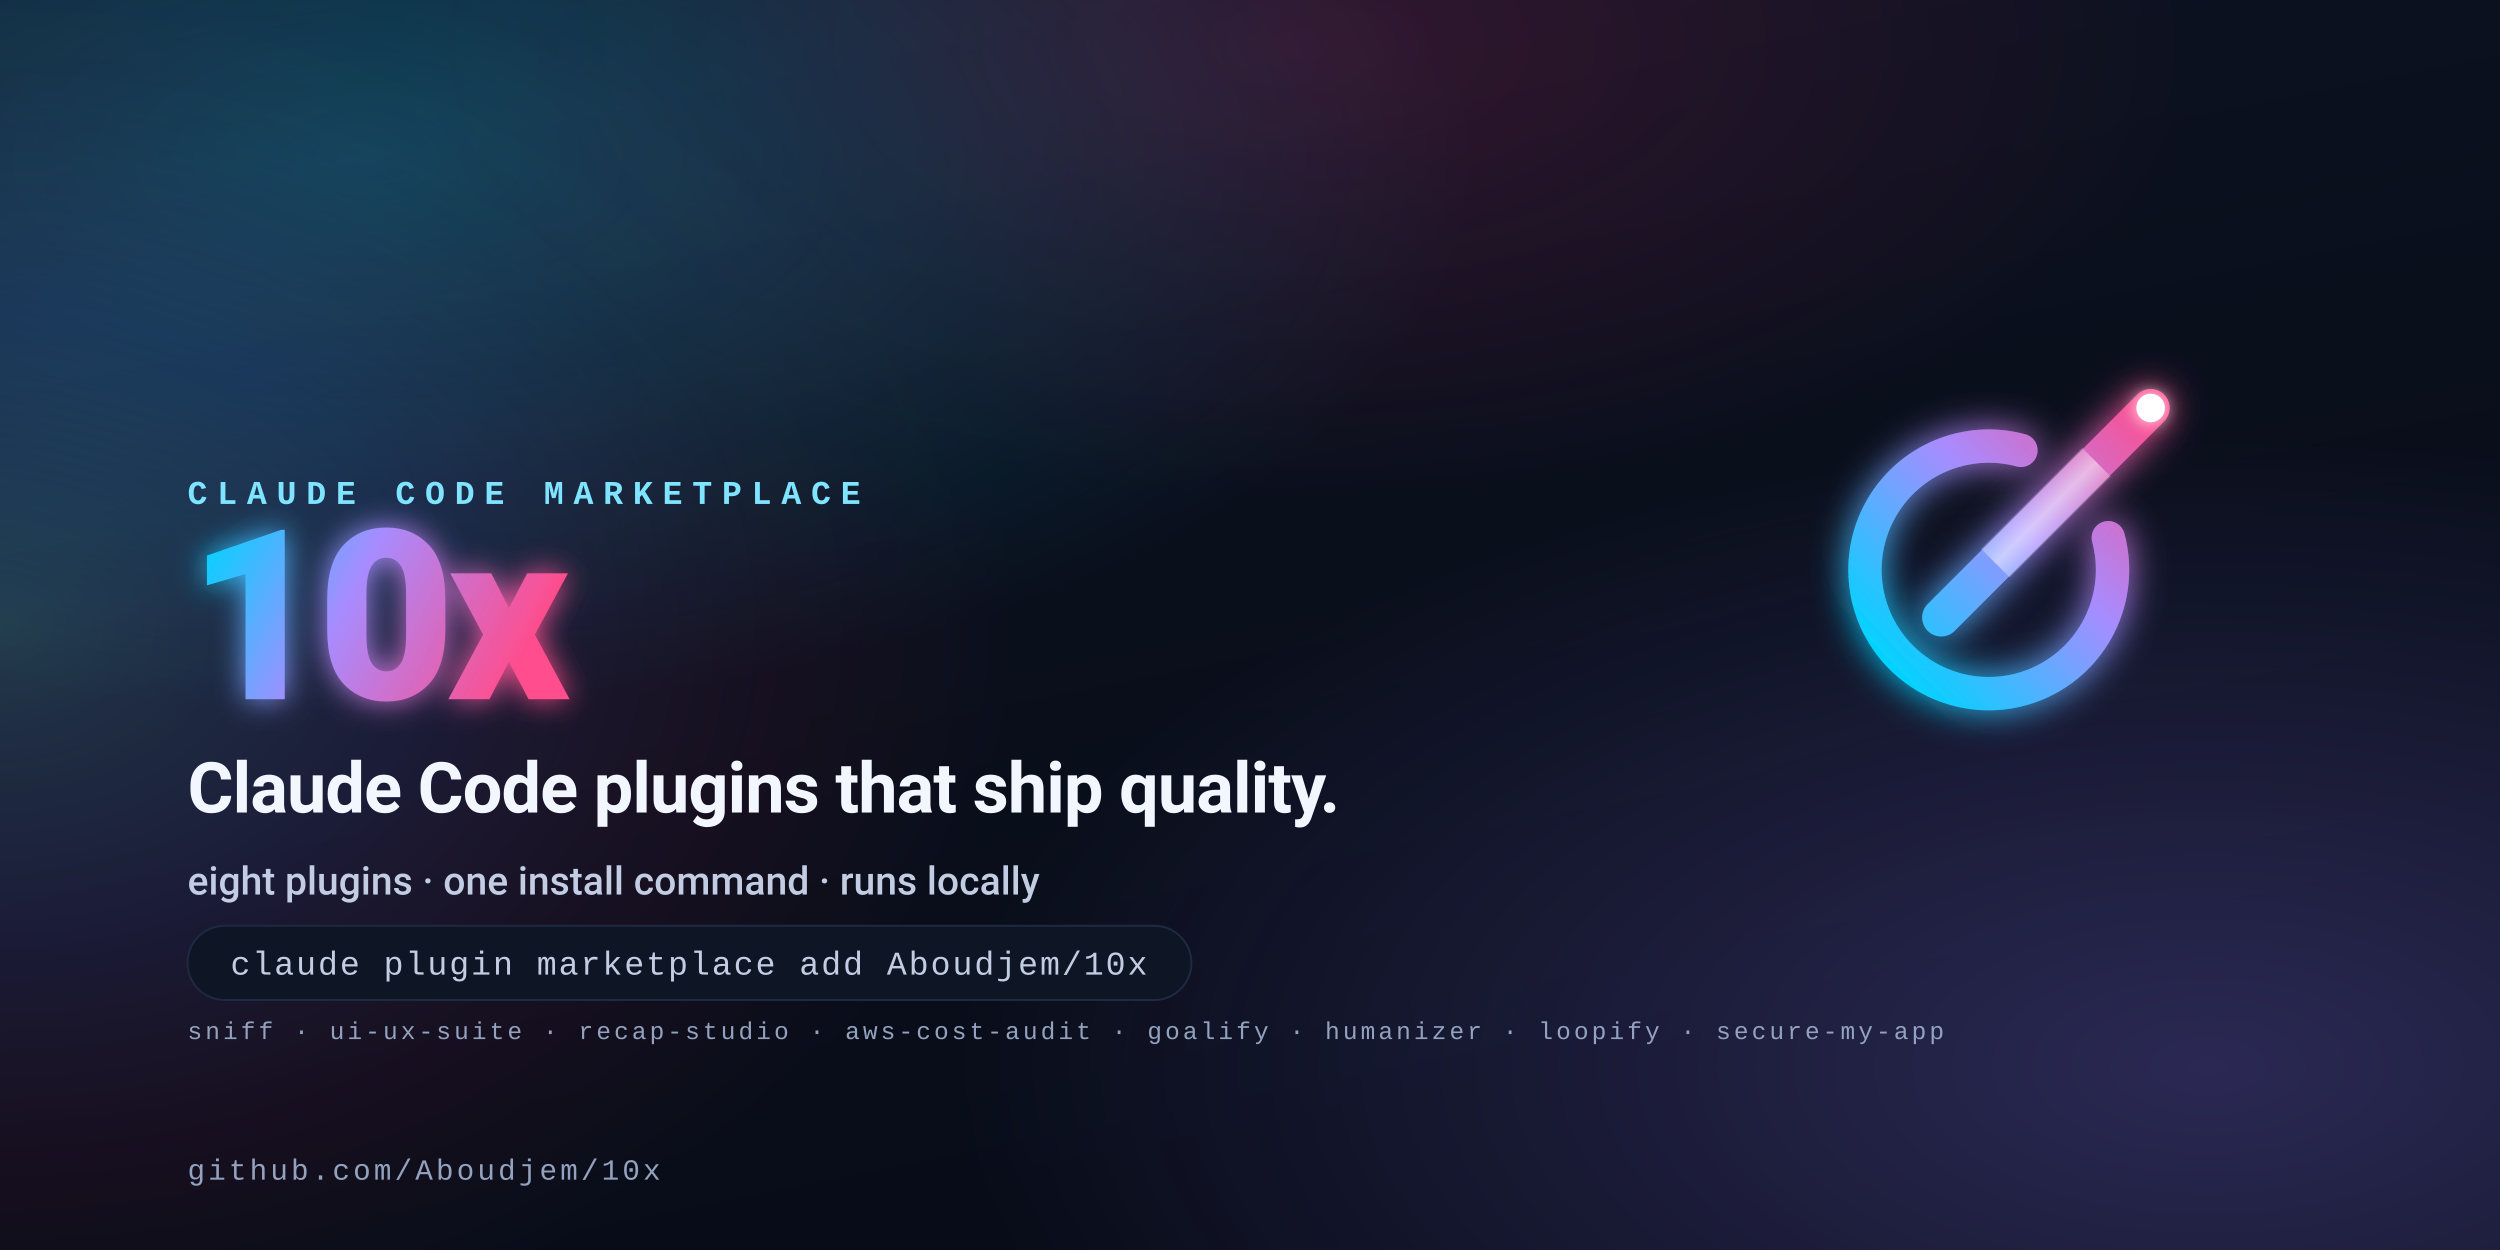
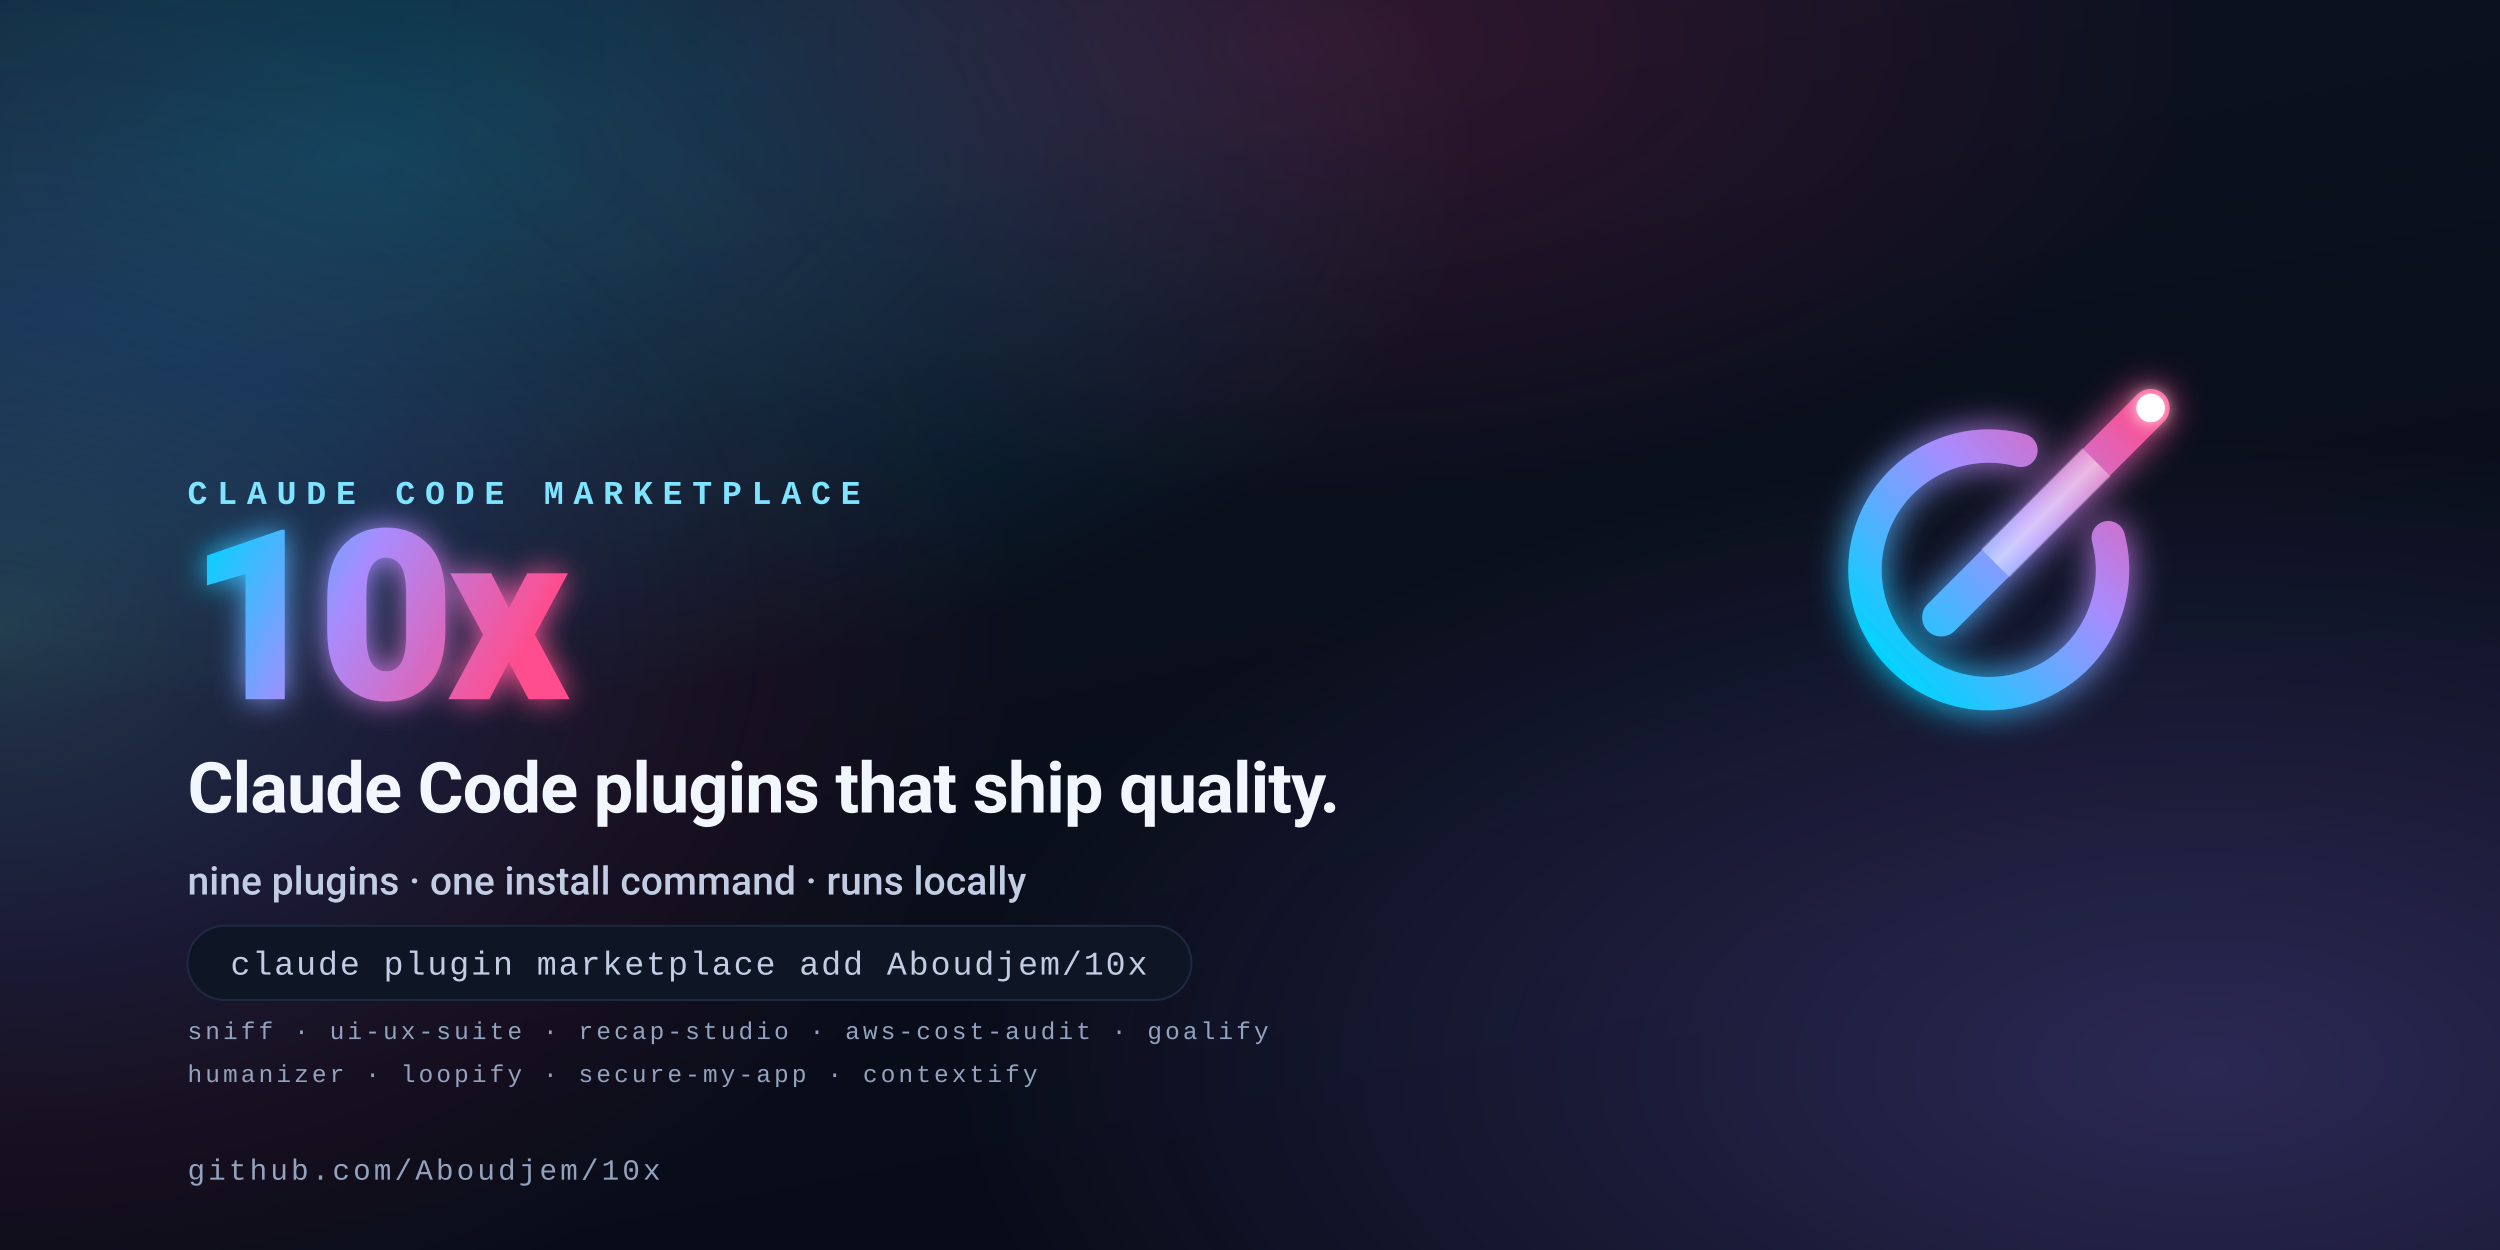
<svg xmlns="http://www.w3.org/2000/svg" viewBox="0 0 1280 640" fill="none" role="img" aria-label="10x: Claude Code plugins that ship quality.">
  <defs>
    <linearGradient id="tx-ground" x1="0" y1="0" x2="0.4" y2="1">
      <stop offset="0%" stop-color="#0D1424" />
      <stop offset="55%" stop-color="#0A0F1C" />
      <stop offset="100%" stop-color="#080C18" />
    </linearGradient>
    <radialGradient id="tx-bloomA" cx="0.15" cy="0.13" r="0.44">
      <stop offset="0%" stop-color="#00D4FF" stop-opacity="0.26" />
      <stop offset="100%" stop-color="#00D4FF" stop-opacity="0" />
    </radialGradient>
    <radialGradient id="tx-bloomB" cx="0.88" cy="0.85" r="0.50">
      <stop offset="0%" stop-color="#8E7BFF" stop-opacity="0.26" />
      <stop offset="100%" stop-color="#8E7BFF" stop-opacity="0" />
    </radialGradient>
    <radialGradient id="tx-bloomC" cx="0.52" cy="0.04" r="0.36">
      <stop offset="0%" stop-color="#FF2D78" stop-opacity="0.16" />
      <stop offset="100%" stop-color="#FF2D78" stop-opacity="0" />
    </radialGradient>
    <radialGradient id="tx-wash" cx="0.5" cy="0.5" r="0.5">
      <stop offset="0%" stop-color="#7FE4FF" stop-opacity="0.20" />
      <stop offset="42%" stop-color="#8E7BFF" stop-opacity="0.124" />
      <stop offset="76%" stop-color="#FF2D78" stop-opacity="0.046" />
      <stop offset="100%" stop-color="#FF2D78" stop-opacity="0" />
    </radialGradient>
    <clipPath id="tx-frame">
      <rect width="1280" height="640" />
    </clipPath>
    <linearGradient id="tx-ink" gradientUnits="userSpaceOnUse" x1="78" y1="178" x2="190" y2="70">
      <stop class="txk1" offset="0%" stop-color="#00D4FF" />
      <stop class="txk2" offset="52%" stop-color="#A78CFF" />
      <stop class="txk3" offset="100%" stop-color="#FF4D8D" />
    </linearGradient>
    <filter id="tx-glow" x="-45%" y="-45%" width="190%" height="190%">
      <feGaussianBlur stdDeviation="7.5" result="b" />
      <feMerge>
        <feMergeNode in="b" />
        <feMergeNode in="SourceGraphic" />
      </feMerge>
    </filter>
    <filter id="tx-glow-sm" x="-150%" y="-150%" width="400%" height="400%">
      <feGaussianBlur stdDeviation="3.6" result="b" />
      <feMerge>
        <feMergeNode in="b" />
        <feMergeNode in="SourceGraphic" />
      </feMerge>
    </filter>
    <linearGradient id="tx-sheen" x1="0" y1="0" x2="1" y2="0">
      <stop offset="0%" stop-color="#FFFFFF" stop-opacity="0" />
      <stop offset="50%" stop-color="#FFFFFF" stop-opacity="0.66" />
      <stop offset="100%" stop-color="#FFFFFF" stop-opacity="0" />
    </linearGradient>
    <clipPath id="tx-barclip">
      <rect x="-66" y="-8.5" width="132" height="17" rx="8.5" transform="translate(144,112) rotate(-45)" />
    </clipPath>
    <linearGradient id="tx-word" x1="0" y1="0" x2="1" y2="0.25">
      <stop class="txk1" offset="0%" stop-color="#00D4FF" />
      <stop class="txk2" offset="46%" stop-color="#A78CFF" />
      <stop class="txk3" offset="100%" stop-color="#FF4D8D" />
    </linearGradient>
    <linearGradient id="tx-sheen" x1="0" y1="0" x2="1" y2="0">
      <stop offset="0%" stop-color="#FFFFFF" stop-opacity="0" />
      <stop offset="50%" stop-color="#FFFFFF" stop-opacity="0.62" />
      <stop offset="100%" stop-color="#FFFFFF" stop-opacity="0" />
    </linearGradient>
    <clipPath id="tx-wordclip">
      <text x="96" y="358" font-family="system-ui, -apple-system, 'Segoe UI', Roboto, 'Helvetica Neue', Arial, sans-serif" font-size="122" font-weight="800" letter-spacing="-4.3">10x</text>
    </clipPath>
  </defs>
  <style>
    .disp { font-family: system-ui, -apple-system, 'Segoe UI', Roboto, 'Helvetica Neue', Arial, sans-serif; }
    .mono { font-family: ui-monospace, SFMono-Regular, 'SF Mono', Menlo, Consolas, 'Liberation Mono', monospace; }
    .eyebrow { font-size: 13px; font-weight: 600; letter-spacing: 4.5px; fill: #7FE4FF; }
    .head    { font-size: 36px; font-weight: 700; fill: #F2F6FF; letter-spacing: -0.5px; }
    .sub     { font-size: 20px; font-weight: 500; fill: #C2CDE4; }
    .tag     { font-size: 15px; letter-spacing: 1.6px; fill: #93A2BE; }
    .chip    { font-size: 11.5px; letter-spacing: 1.2px; fill: #C2CDE4; }
    .chipbig { font-size: 17px; letter-spacing: 1px; fill: #C2CDE4; }
    .tagsm { font-size: 12.5px; letter-spacing: 1.6px; fill: #93A2BE; }
    .eyebrow { font-size: 17px; letter-spacing: 5px; }
    @keyframes tx-breathe { 0%,100% { opacity:0.62; } 50% { opacity:1; } }
    .txbloom { animation: tx-breathe 11s ease-in-out infinite; }
    @keyframes tx-sweep { 0% { transform: translateX(-360px); } 100% { transform: translateX(1640px); } }
    .txwash { animation: tx-sweep 19s cubic-bezier(.5,0,.5,1) infinite; }
    @keyframes tx-sheen { 0% { transform: translateX(0); } 15%,100% { transform: translateX(561px); } }
    .txsheen { animation: tx-sheen 8.5s cubic-bezier(.4,0,.3,1) infinite; }
    @keyframes tx-orbit { to { stroke-dashoffset: -1000; } }
    .txring { stroke-dasharray: 300 700; animation: tx-orbit 7s linear infinite; }
    @keyframes tx-slash { 0% { transform: translateX(-74px); } 46%,100% { transform: translateX(74px); } }
    .txslash { animation: tx-slash 7s cubic-bezier(.4,0,.3,1) infinite; }
    @keyframes tx-k1 { 0%,100% { stop-color:#00D4FF; } 50% { stop-color:#2BE8C8; } }
    @keyframes tx-k2 { 0%,100% { stop-color:#A78CFF; } 50% { stop-color:#C77DFF; } }
    @keyframes tx-k3 { 0%,100% { stop-color:#FF4D8D; } 50% { stop-color:#FF7AA8; } }
    .txk1 { animation: tx-k1 16s ease-in-out infinite; }
    .txk2 { animation: tx-k2 16s ease-in-out infinite; }
    .txk3 { animation: tx-k3 16s ease-in-out infinite; }
    @media (prefers-reduced-motion: reduce) { * { animation: none !important; } }
  </style>
  <rect width="1280" height="640" fill="url(#tx-ground)" />
  <g class="txbloom">
    <rect width="1280" height="640" fill="url(#tx-bloomA)" />
    <rect width="1280" height="640" fill="url(#tx-bloomB)" />
    <rect width="1280" height="640" fill="url(#tx-bloomC)" />
  </g>
  <g clip-path="url(#tx-frame)">
    <g transform="translate(0,320)">
      <ellipse class="txwash" cx="0" cy="0" rx="520" ry="380" fill="url(#tx-wash)" />
    </g>
  </g>
  <g transform="translate(872,126) scale(1.2188)">
    <path d="M170.2 122.5 A52 52 0 1 1 133.5 85.8" fill="none" stroke="#00D4FF" stroke-opacity="0.32" stroke-width="14" stroke-linecap="round" />
    <g filter="url(#tx-glow)">
      <path class="txring" d="M170.2 122.5 A52 52 0 1 1 133.5 85.8" pathLength="1000" fill="none" stroke="url(#tx-ink)" stroke-width="14" stroke-linecap="round" />
    </g>
    <g filter="url(#tx-glow)">
      <line x1="100" y1="156" x2="188" y2="68" stroke="url(#tx-ink)" stroke-width="16" stroke-linecap="round" />
    </g>
    <g transform="translate(188,68)">
      <g filter="url(#tx-glow-sm)">
        <circle r="6" fill="#FFFFFF" />
      </g>
    </g>
    <g clip-path="url(#tx-barclip)">
      <g transform="translate(144,112) rotate(45)">
        <rect class="txslash" x="-15" y="-30" width="30" height="60" fill="url(#tx-sheen)" opacity="0.8" />
      </g>
    </g>
  </g>
  <g filter="url(#tx-glow)">
    <text class="disp" x="96" y="358" font-size="122" font-weight="800" letter-spacing="-4.3" fill="url(#tx-word)">10x</text>
  </g>
  <g clip-path="url(#tx-wordclip)">
    <g transform="skewX(-18)">
      <rect class="txsheen" x="-38" y="236" width="56" height="165" fill="url(#tx-sheen)" opacity="0.45" />
    </g>
  </g>
  <text class="mono eyebrow" x="96" y="258">CLAUDE CODE MARKETPLACE</text>
  <text class="disp head" x="96" y="416">Claude Code plugins that ship quality.</text>
-   <text class="disp sub" x="96" y="458">eight plugins  ·  one install command  ·  runs locally</text>
+   <text class="disp sub" x="96" y="458">nine plugins  ·  one install command  ·  runs locally</text>
  <g transform="translate(0,474)">
    <rect x="96" y="0" width="514" height="38" rx="19" fill="#0E1524" stroke="#1E2A42" stroke-width="1" />
    <text class="mono chipbig" x="118" y="25">claude plugin marketplace add Aboudjem/10x</text>
  </g>
-   <text class="mono tagsm" x="96" y="532">sniff  ·  ui-ux-suite  ·  recap-studio  ·  aws-cost-audit  ·  goalify  ·  humanizer  ·  loopify  ·  secure-my-app</text>
+   <text class="mono tagsm" x="96" y="532">sniff  ·  ui-ux-suite  ·  recap-studio  ·  aws-cost-audit  ·  goalify</text>
+   <text class="mono tagsm" x="96" y="554">humanizer  ·  loopify  ·  secure-my-app  ·  contextify</text>
  <text class="mono tag" x="96" y="604">github.com/Aboudjem/10x</text>
</svg>
